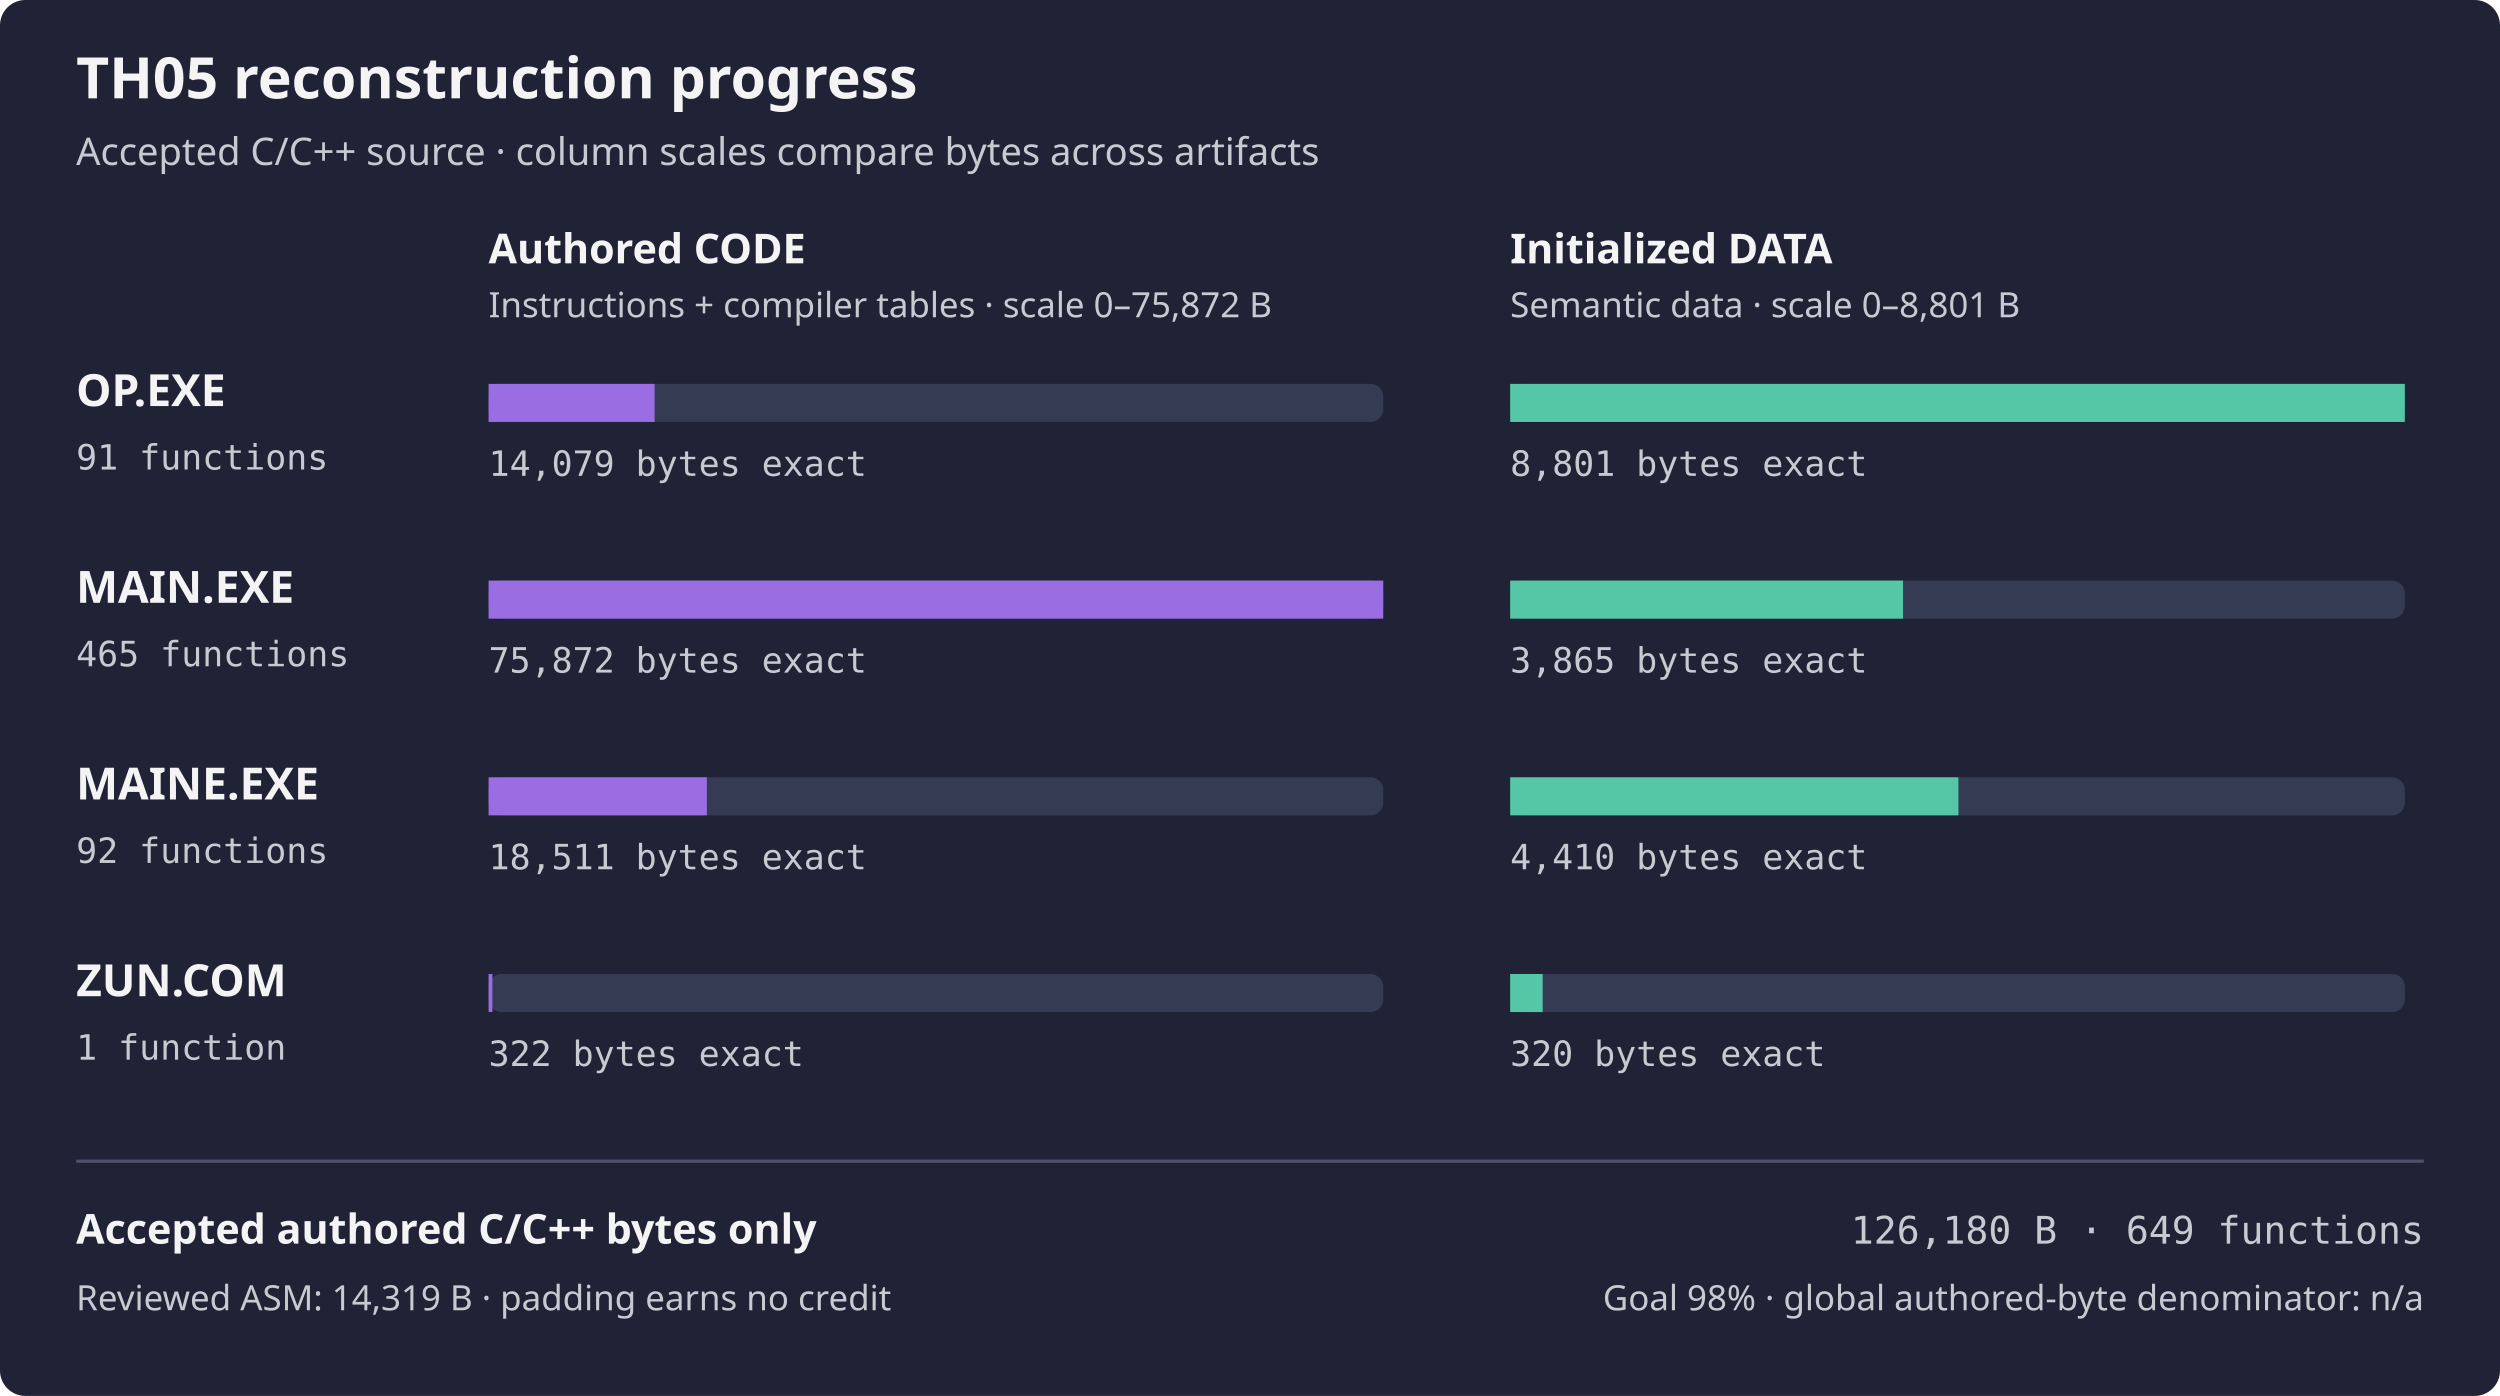
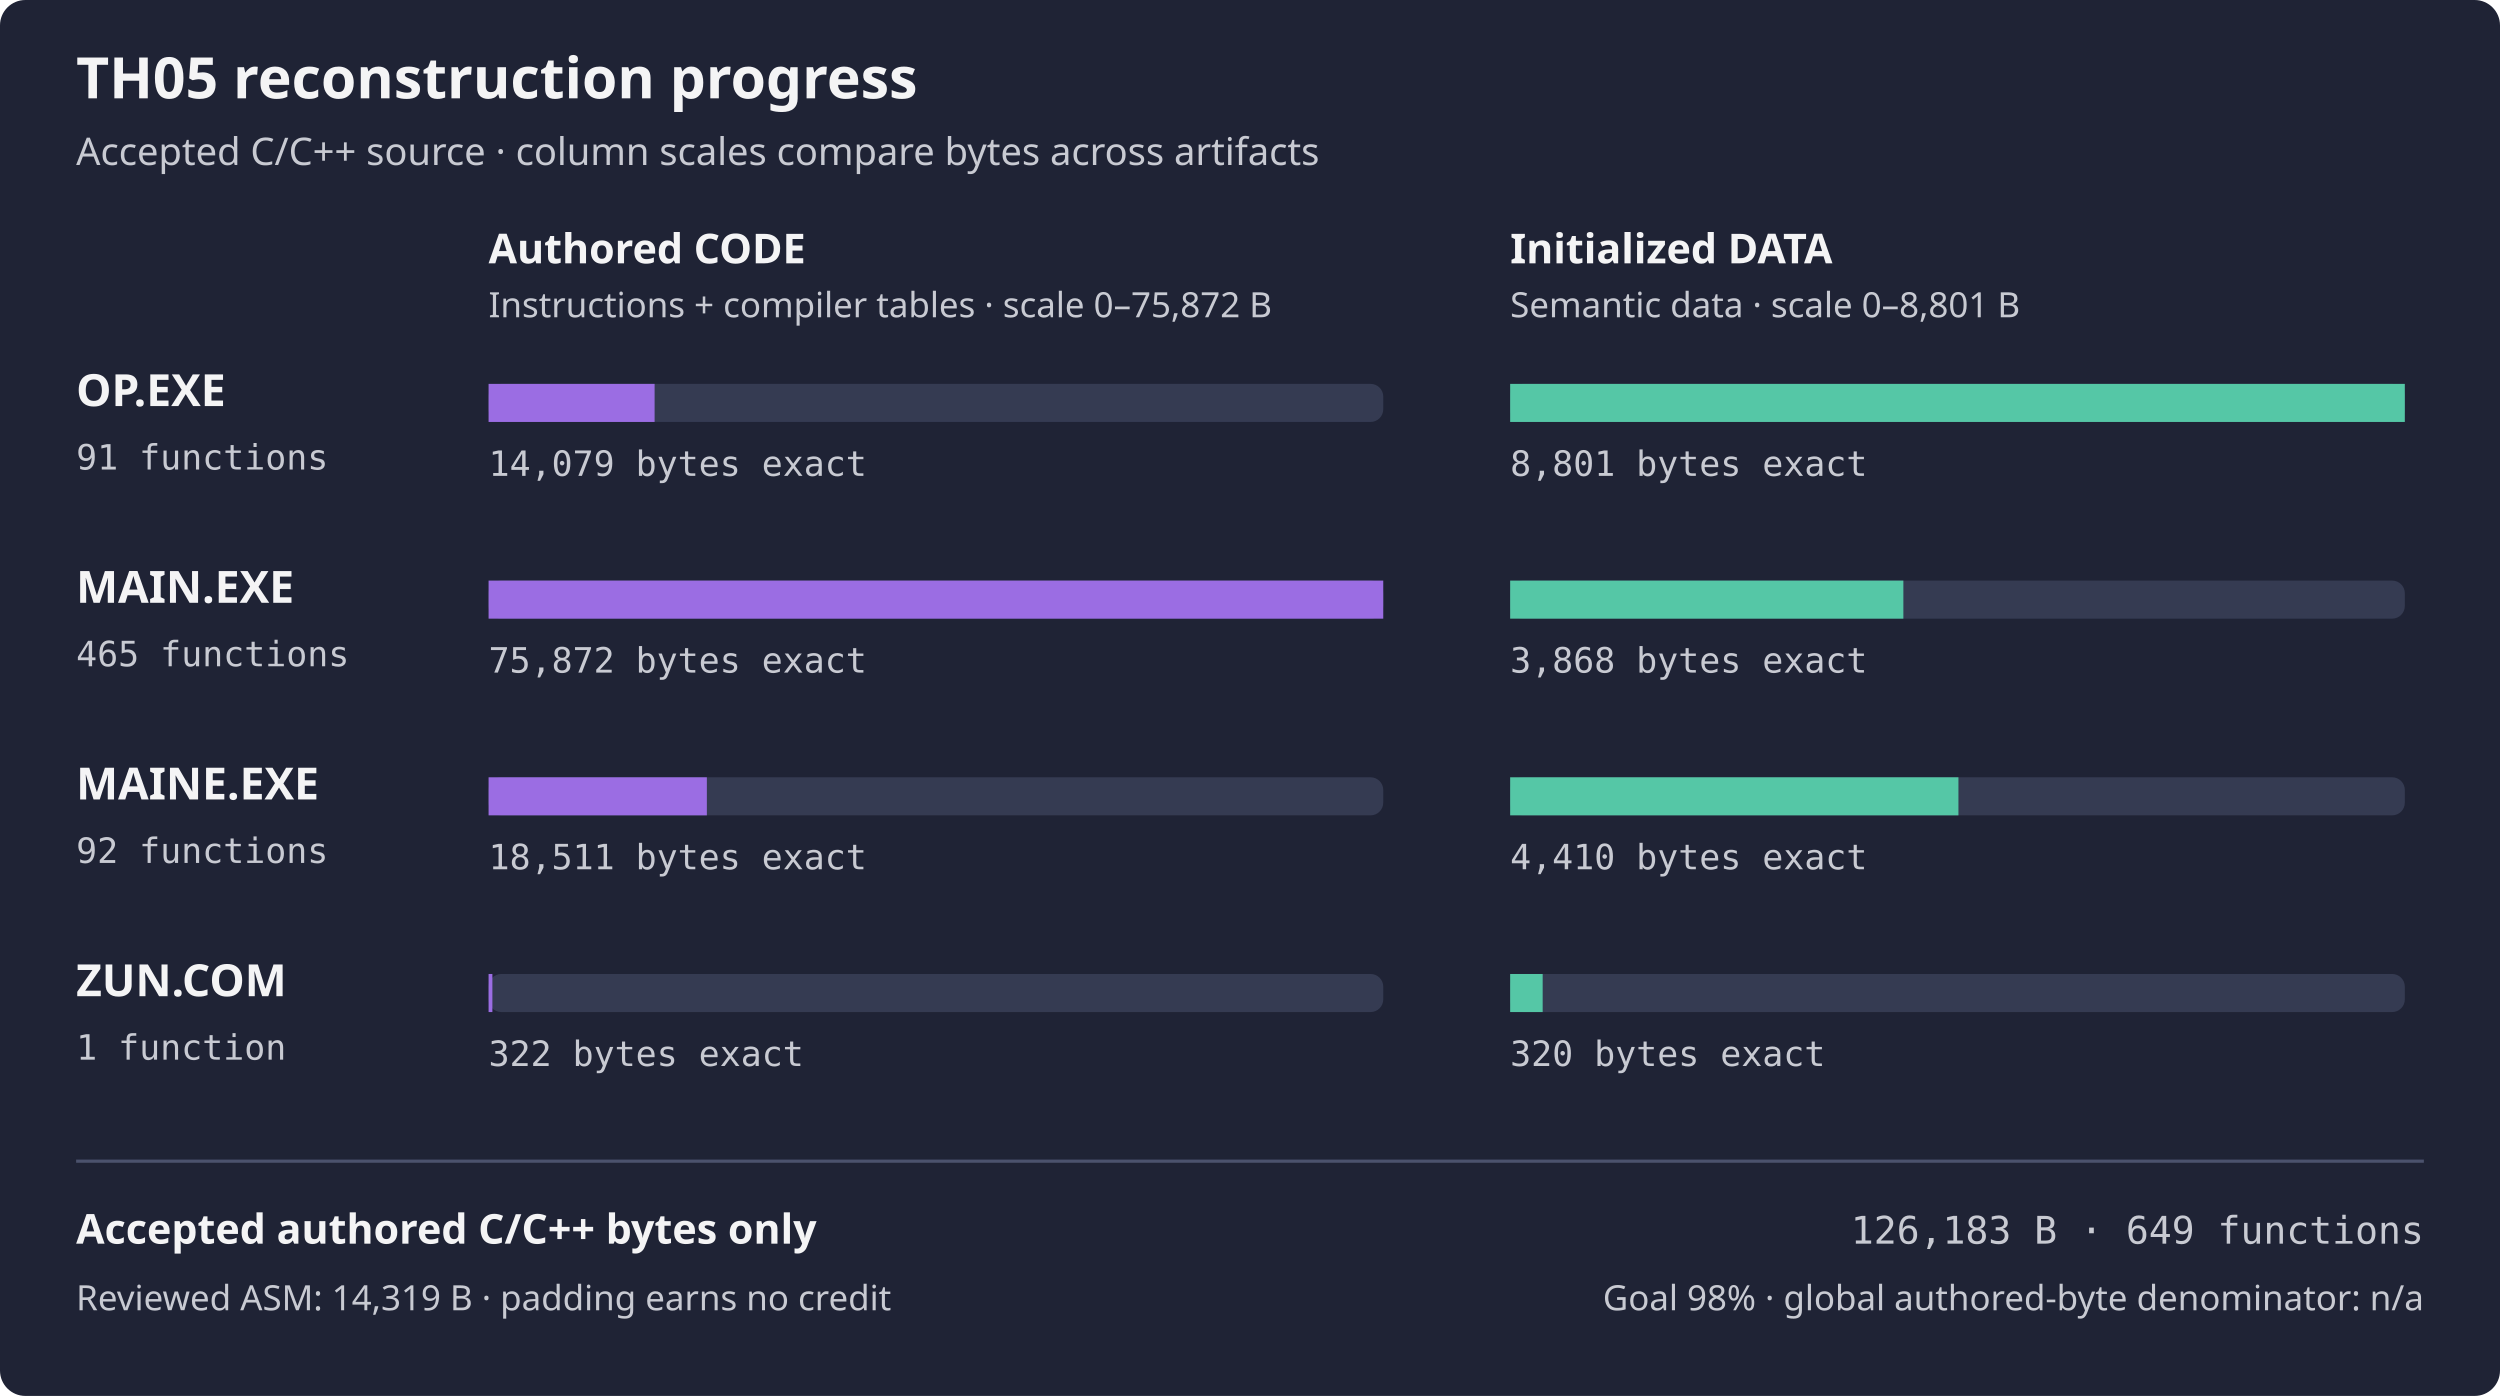
<svg xmlns="http://www.w3.org/2000/svg" width="788" height="440" viewBox="0 0 788 440" role="img" aria-labelledby="title desc">
  <rect width="788" height="440" rx="8" fill="#1f2335" />
  <text x="24" y="31" fill="#f4f4f5" font-family="sans-serif" font-size="18" font-weight="600">TH05 reconstruction progress</text>
  <text x="24" y="52" fill="#c8cad2" font-family="sans-serif" font-size="12">Accepted C/C++ source · column scales compare bytes across artifacts</text>
  <text x="154" y="83" fill="#f4f4f5" font-family="sans-serif" font-size="13" font-weight="600">Authored CODE</text>
  <text x="476" y="83" fill="#f4f4f5" font-family="sans-serif" font-size="13" font-weight="600">Initialized DATA</text>
  <text x="154" y="100" fill="#c8cad2" font-family="sans-serif" font-size="11">Instructions + compiler tables · scale 0–75,872 B</text>
  <text x="476" y="100" fill="#c8cad2" font-family="sans-serif" font-size="11">Semantic data · scale 0–8,801 B</text>
  <text x="24" y="128" fill="#f4f4f5" font-family="sans-serif" font-size="14" font-weight="600">OP.EXE</text>
  <text x="24" y="148" fill="#c8cad2" font-family="monospace" font-size="11">91 functions</text>
  <rect x="154" y="121" width="282" height="12" rx="4" fill="#353b52" />
  <rect x="154" y="121" width="52.33" height="12" fill="#9b6de3" />
  <rect x="476" y="121" width="282" height="12" rx="4" fill="#353b52" />
  <rect x="476" y="121" width="282.00" height="12" fill="#55c7a6" />
  <text x="154" y="150" fill="#c8cad2" font-family="monospace" font-size="11">14,079 bytes exact</text>
  <text x="476" y="150" fill="#c8cad2" font-family="monospace" font-size="11">8,801 bytes exact</text>
  <text x="24" y="190" fill="#f4f4f5" font-family="sans-serif" font-size="14" font-weight="600">MAIN.EXE</text>
  <text x="24" y="210" fill="#c8cad2" font-family="monospace" font-size="11">465 functions</text>
  <rect x="154" y="183" width="282" height="12" rx="4" fill="#353b52" />
  <rect x="154" y="183" width="282.00" height="12" fill="#9b6de3" />
  <rect x="476" y="183" width="282" height="12" rx="4" fill="#353b52" />
-   <rect x="476" y="183" width="123.84" height="12" fill="#55c7a6" />
+   <rect x="476" y="183" width="123.94" height="12" fill="#55c7a6" />
  <text x="154" y="212" fill="#c8cad2" font-family="monospace" font-size="11">75,872 bytes exact</text>
-   <text x="476" y="212" fill="#c8cad2" font-family="monospace" font-size="11">3,865 bytes exact</text>
+   <text x="476" y="212" fill="#c8cad2" font-family="monospace" font-size="11">3,868 bytes exact</text>
  <text x="24" y="252" fill="#f4f4f5" font-family="sans-serif" font-size="14" font-weight="600">MAINE.EXE</text>
  <text x="24" y="272" fill="#c8cad2" font-family="monospace" font-size="11">92 functions</text>
  <rect x="154" y="245" width="282" height="12" rx="4" fill="#353b52" />
  <rect x="154" y="245" width="68.80" height="12" fill="#9b6de3" />
  <rect x="476" y="245" width="282" height="12" rx="4" fill="#353b52" />
  <rect x="476" y="245" width="141.30" height="12" fill="#55c7a6" />
  <text x="154" y="274" fill="#c8cad2" font-family="monospace" font-size="11">18,511 bytes exact</text>
  <text x="476" y="274" fill="#c8cad2" font-family="monospace" font-size="11">4,410 bytes exact</text>
  <text x="24" y="314" fill="#f4f4f5" font-family="sans-serif" font-size="14" font-weight="600">ZUN.COM</text>
  <text x="24" y="334" fill="#c8cad2" font-family="monospace" font-size="11">1 function</text>
  <rect x="154" y="307" width="282" height="12" rx="4" fill="#353b52" />
  <rect x="154" y="307" width="1.20" height="12" fill="#9b6de3" />
  <rect x="476" y="307" width="282" height="12" rx="4" fill="#353b52" />
  <rect x="476" y="307" width="10.25" height="12" fill="#55c7a6" />
  <text x="154" y="336" fill="#c8cad2" font-family="monospace" font-size="11">322 bytes exact</text>
  <text x="476" y="336" fill="#c8cad2" font-family="monospace" font-size="11">320 bytes exact</text>
  <path d="M24 366 H764" stroke="#4b526d" />
  <text x="24" y="392" fill="#f4f4f5" font-family="sans-serif" font-size="13" font-weight="600">Accepted authored C/C++ bytes only</text>
-   <text x="764" y="392" fill="#c8cad2" font-family="monospace" text-anchor="end" font-size="12">126,180 B · 649 functions</text>
+   <text x="764" y="392" fill="#c8cad2" font-family="monospace" text-anchor="end" font-size="12">126,183 B · 649 functions</text>
  <text x="24" y="413" fill="#c8cad2" font-family="sans-serif" font-size="11">Reviewed ASM: 14,319 B · padding earns no credit</text>
  <text x="764" y="413" fill="#c8cad2" font-family="sans-serif" text-anchor="end" font-size="11">Goal 98% · global authored-byte denominator: n/a</text>
</svg>
